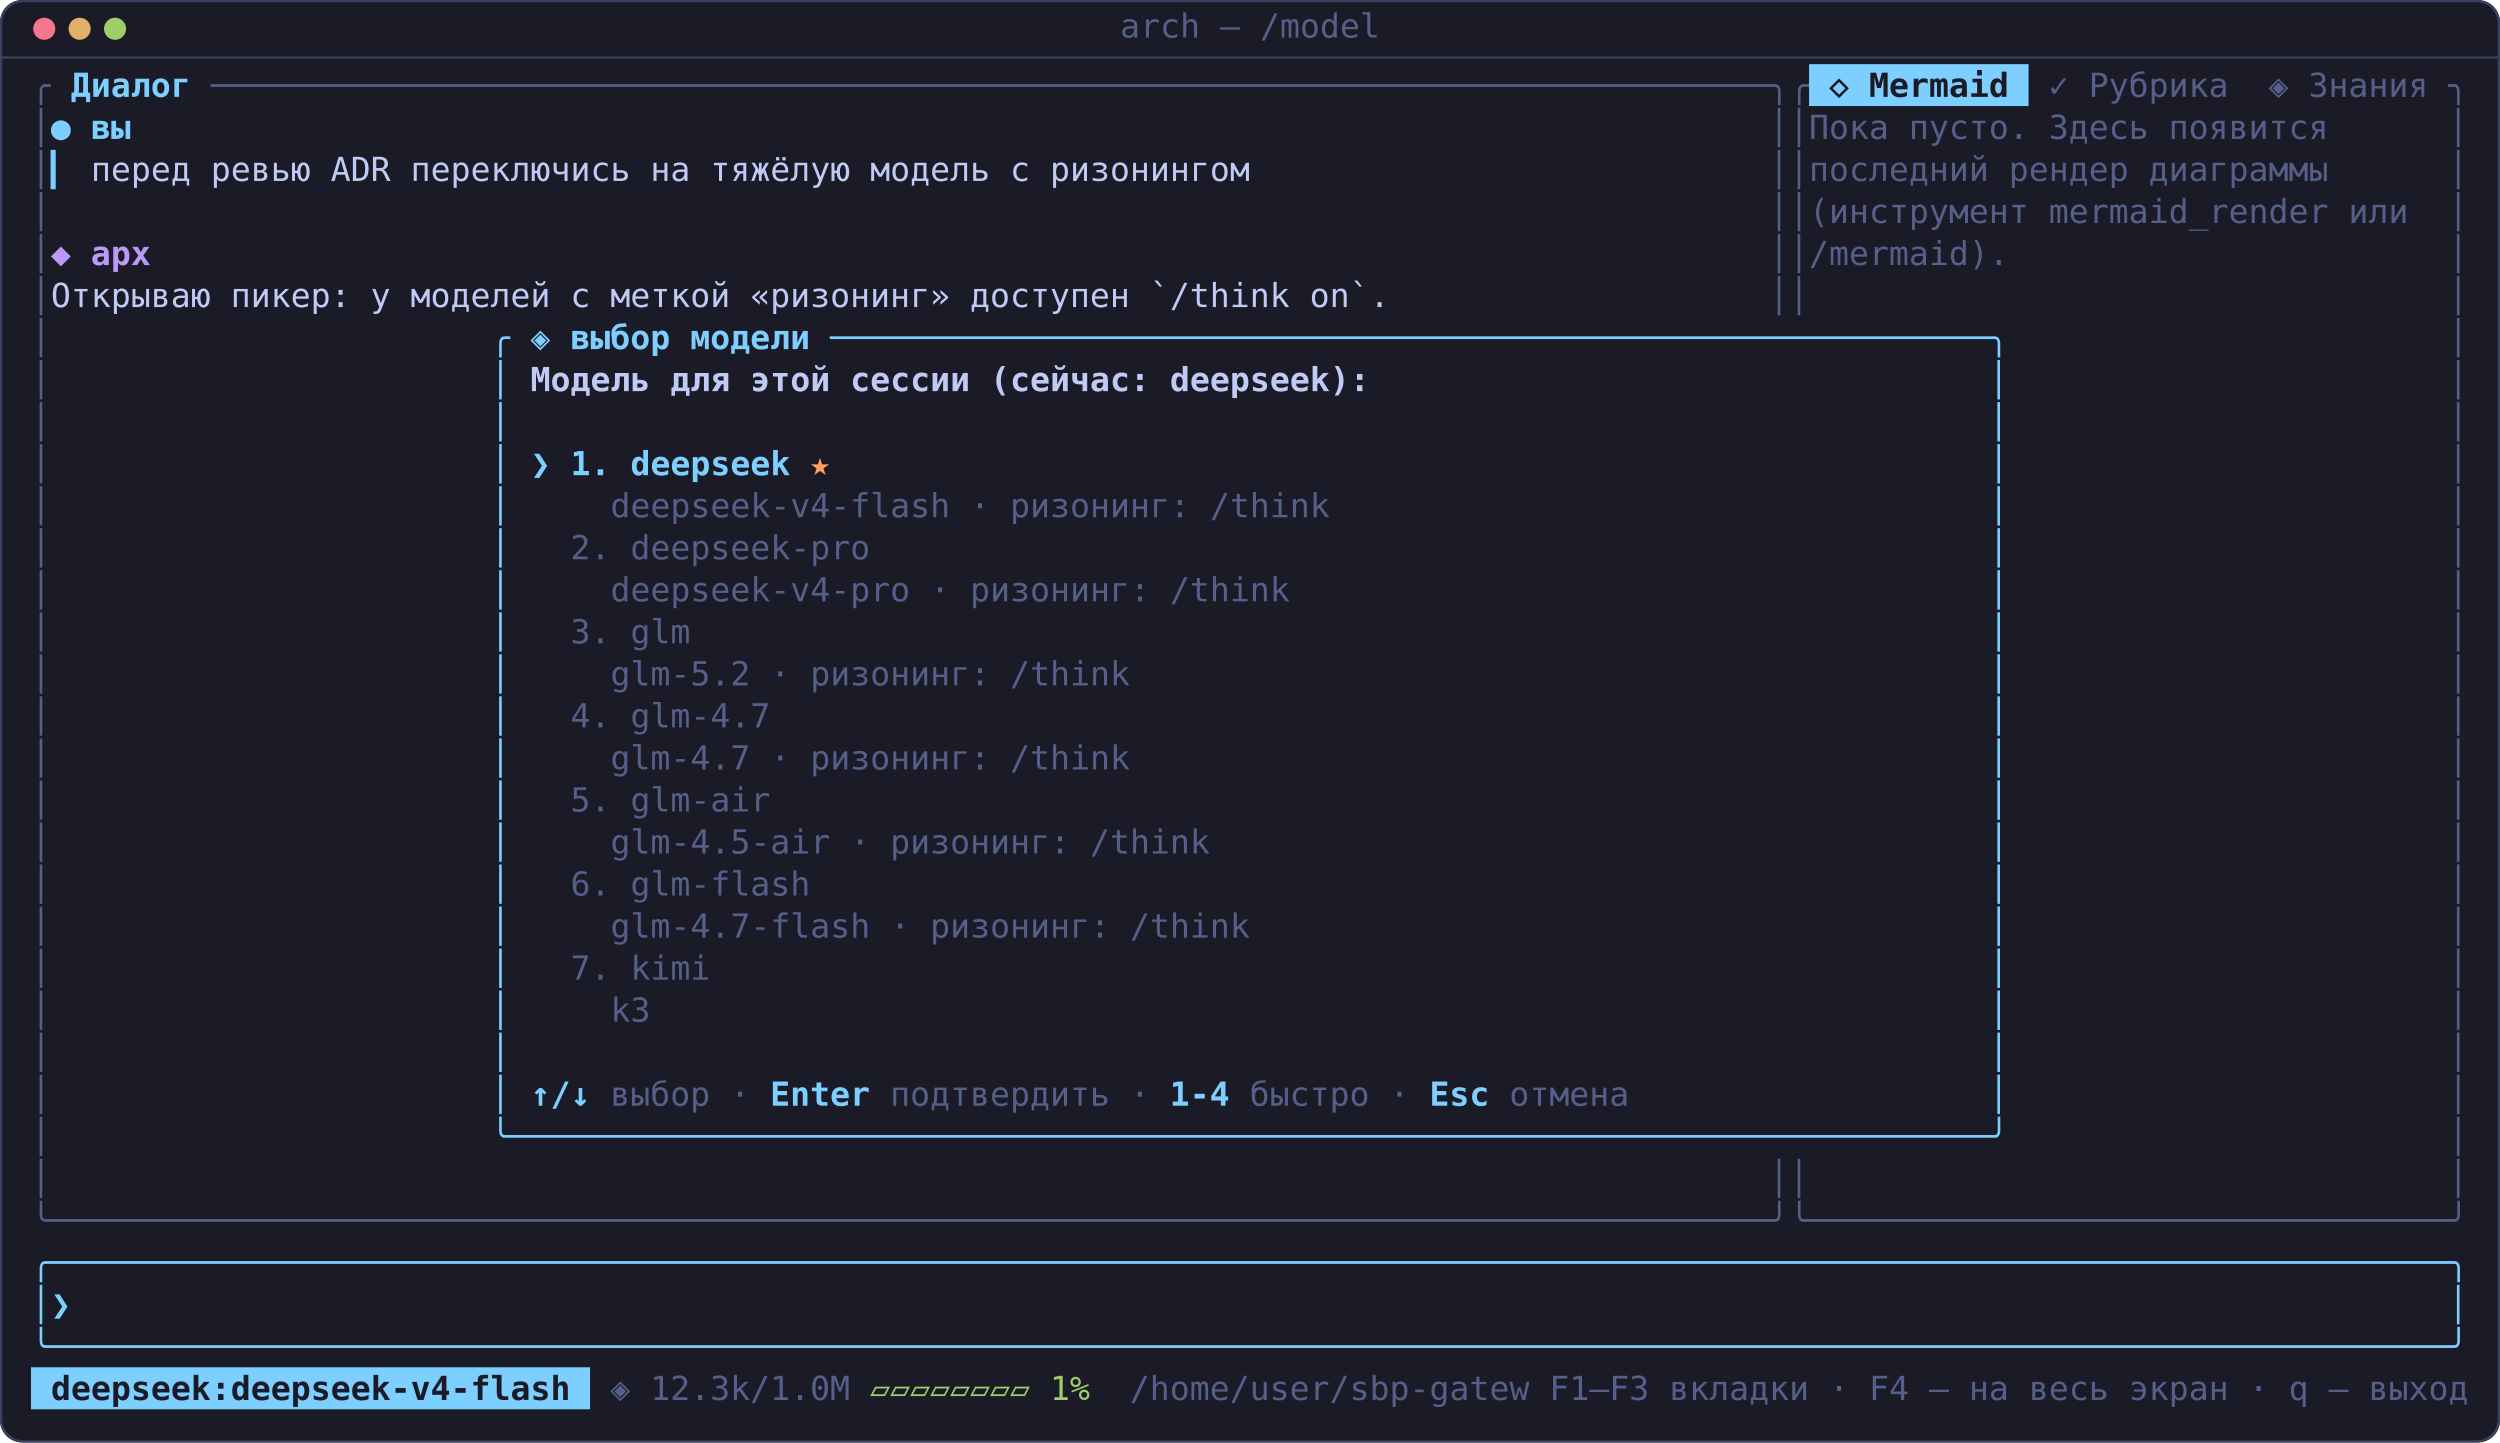
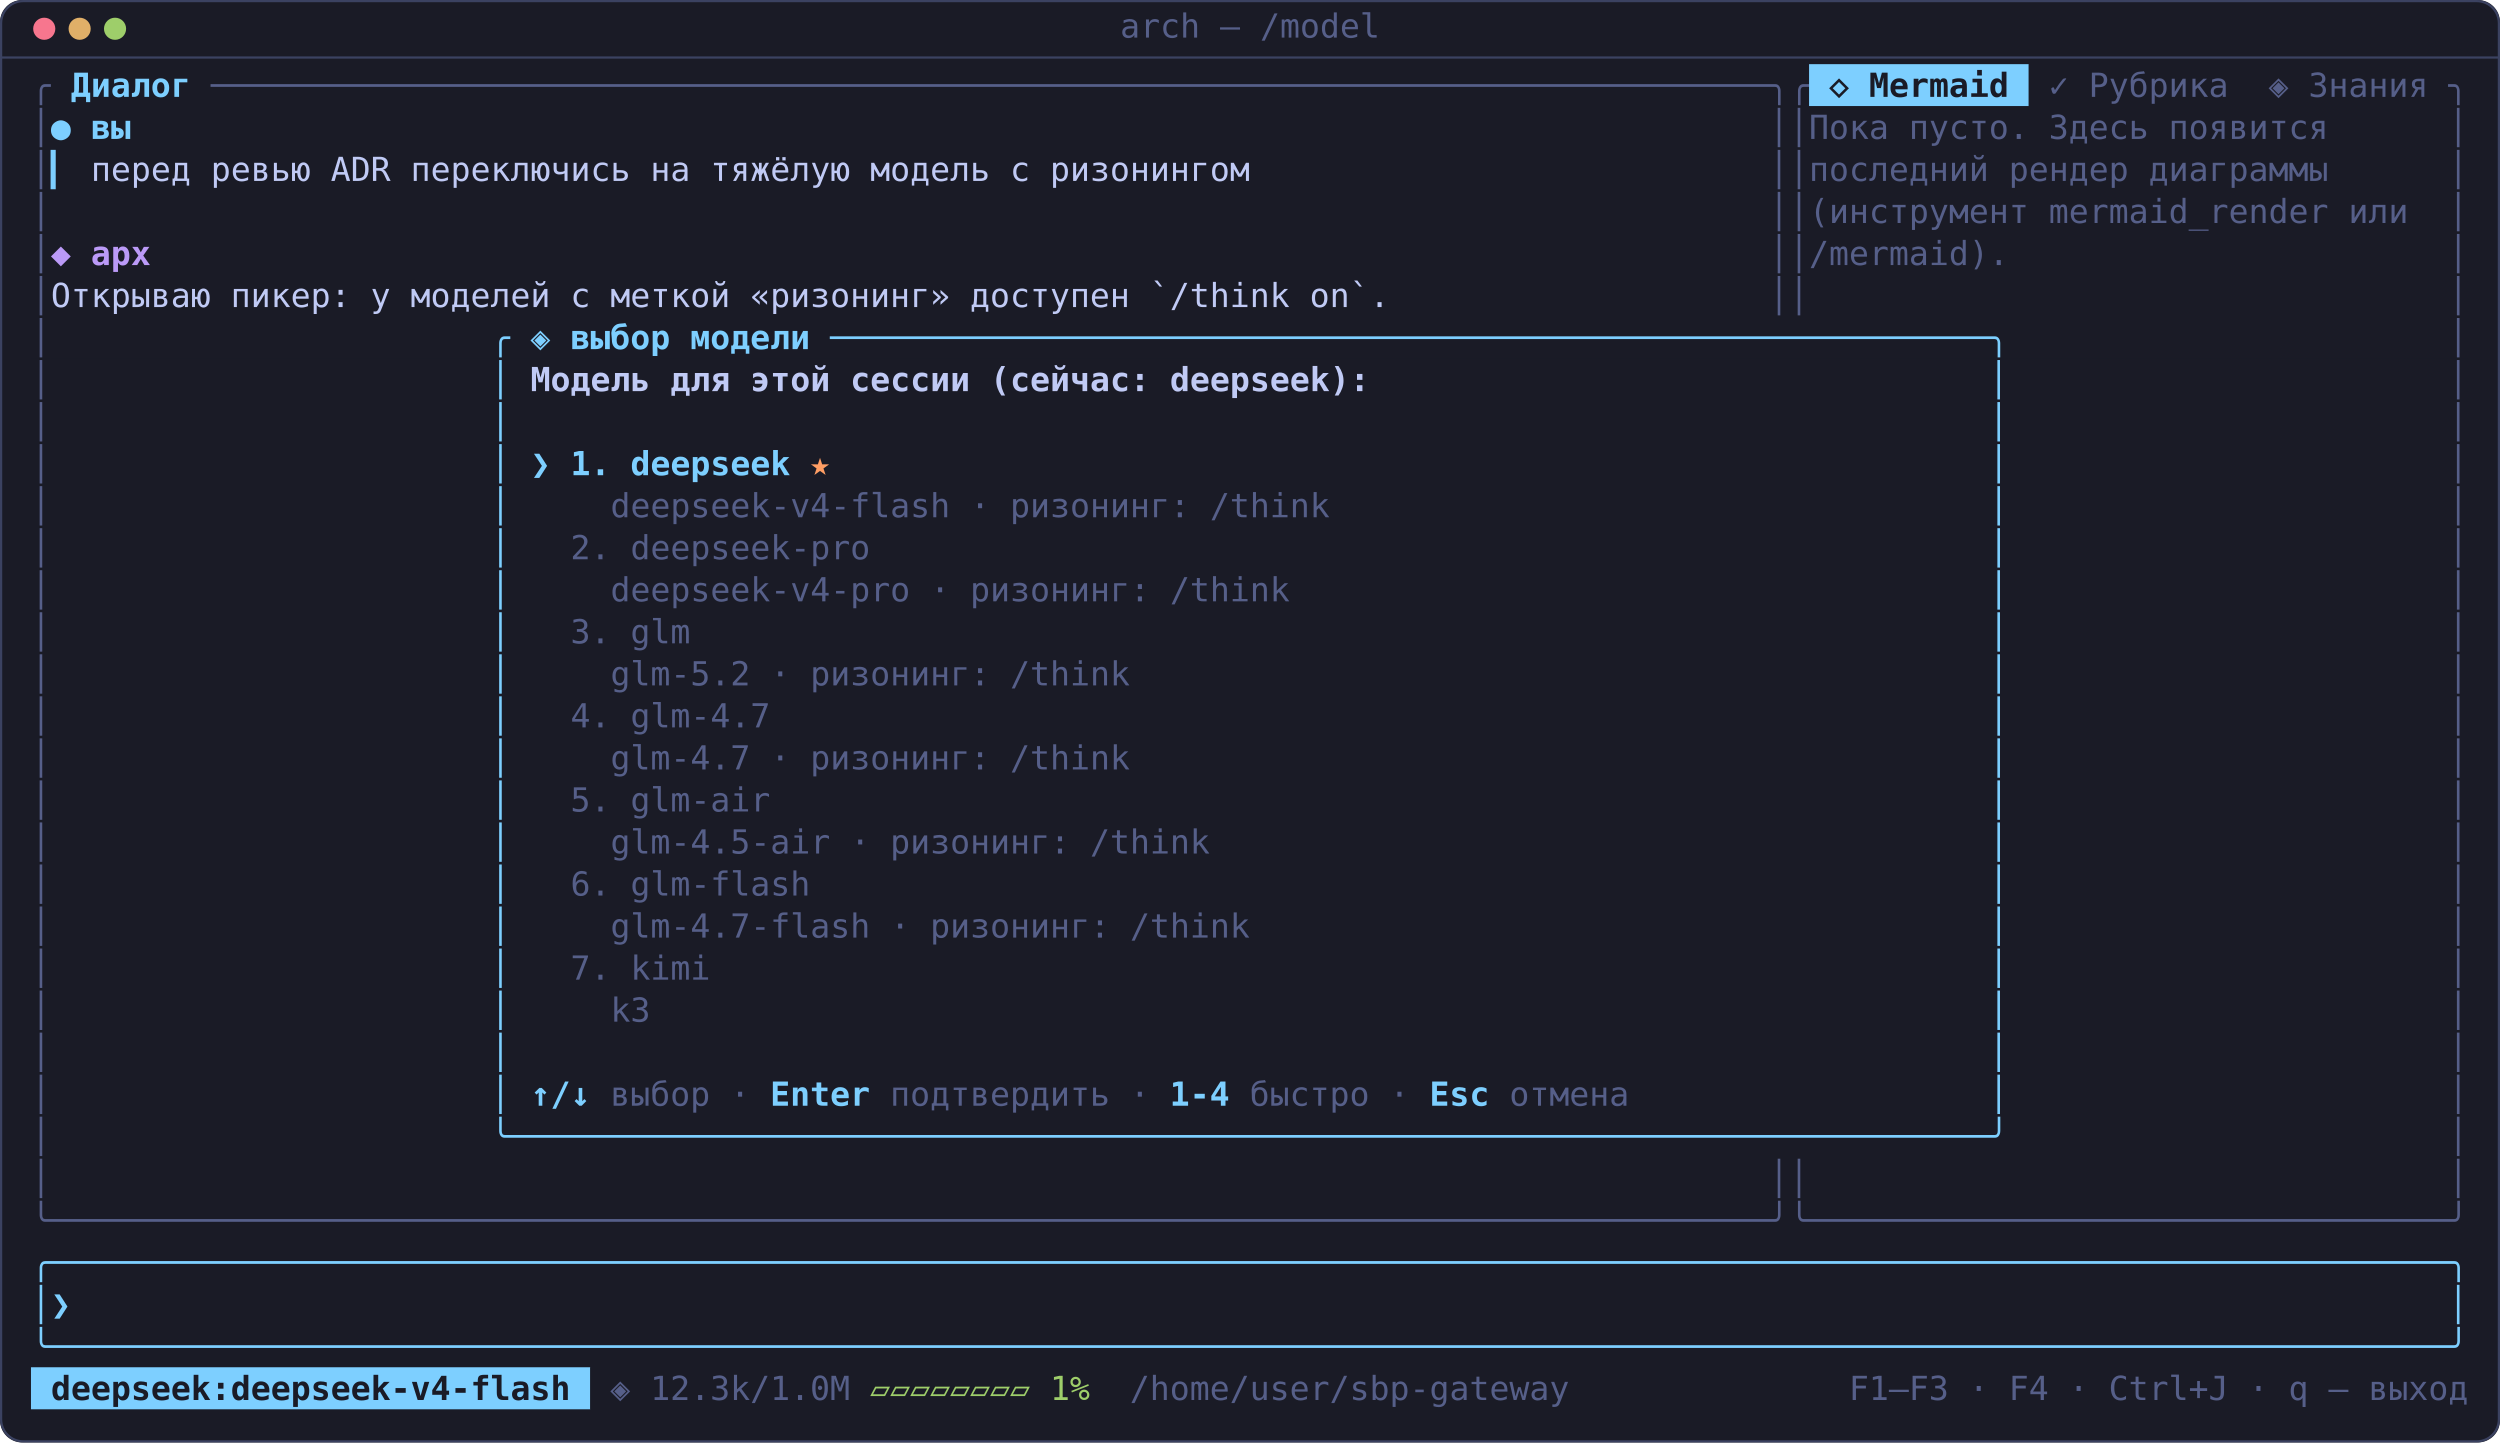
<svg xmlns="http://www.w3.org/2000/svg" width="1130" height="652" viewBox="0 0 1130 652" font-family="DejaVu Sans Mono, Noto Color Emoji, monospace" font-size="15">
  <rect width="100%" height="100%" rx="10" fill="#1a1b26" />
  <rect x="0.5" y="0.5" width="1129" height="651" rx="10" fill="none" stroke="#3b4261" />
  <circle cx="20" cy="13" r="5" fill="#f7768e" />
  <circle cx="36" cy="13" r="5" fill="#e0af68" />
  <circle cx="52" cy="13" r="5" fill="#9ece6a" />
  <text x="565" y="17" fill="#565f89" text-anchor="middle">arch — /model</text>
  <line x1="0" y1="26" x2="1130" y2="26" stroke="#3b4261" />
  <rect x="14.0" y="29.0" width="9.0" height="19" fill="#1a1b26" />
  <text x="14.0" y="43.8" xml:space="preserve" fill="#565f89">╭</text>
  <rect x="23.0" y="29.0" width="72.2" height="19" fill="#1a1b26" />
  <text x="23.0" y="43.8" xml:space="preserve" fill="#7dcfff" font-weight="700"> Диалог</text>
  <rect x="95.3" y="29.0" width="722.4" height="19" fill="#1a1b26" />
  <text x="95.3" y="43.8" xml:space="preserve" fill="#565f89">──────────────────────────────────────────────────────────────────────────────╮╭</text>
  <rect x="817.7" y="29.0" width="99.3" height="19" fill="#7dcfff" />
  <text x="817.7" y="43.8" xml:space="preserve" fill="#1a1b26" font-weight="700"> ◇ Mermaid</text>
  <rect x="917.0" y="29.0" width="198.7" height="19" fill="#1a1b26" />
  <text x="917.0" y="43.8" xml:space="preserve" fill="#565f89"> ✓ Рубрика  ◈ Знания ╮</text>
  <rect x="14.0" y="48.0" width="9.0" height="19" fill="#1a1b26" />
  <text x="14.0" y="62.8" xml:space="preserve" fill="#565f89">│</text>
  <rect x="23.0" y="48.0" width="36.1" height="19" fill="#1a1b26" />
  <text x="23.0" y="62.8" xml:space="preserve" fill="#7dcfff" font-weight="700">● вы</text>
  <rect x="59.1" y="48.0" width="740.5" height="19" fill="#1a1b26" />
  <rect x="799.6" y="48.0" width="261.9" height="19" fill="#1a1b26" />
  <text x="799.6" y="62.8" xml:space="preserve" fill="#565f89">││Пока пусто. Здесь появится</text>
  <rect x="1061.5" y="48.0" width="45.1" height="19" fill="#1a1b26" />
  <rect x="1106.6" y="48.0" width="9.0" height="19" fill="#1a1b26" />
  <text x="1106.6" y="62.8" xml:space="preserve" fill="#565f89">│</text>
  <rect x="14.0" y="67.0" width="9.0" height="19" fill="#1a1b26" />
  <text x="14.0" y="81.8" xml:space="preserve" fill="#565f89">│</text>
  <rect x="23.0" y="67.0" width="18.1" height="19" fill="#1a1b26" />
  <text x="23.0" y="81.8" xml:space="preserve" fill="#7dcfff">▎</text>
  <rect x="41.1" y="67.0" width="758.5" height="19" fill="#1a1b26" />
  <text x="41.1" y="81.8" xml:space="preserve" fill="#c0caf5">перед ревью ADR переключись на тяжёлую модель с ризонингом</text>
  <rect x="799.6" y="67.0" width="261.9" height="19" fill="#1a1b26" />
  <text x="799.6" y="81.8" xml:space="preserve" fill="#565f89">││последний рендер диаграммы</text>
  <rect x="1061.5" y="67.0" width="45.1" height="19" fill="#1a1b26" />
  <rect x="1106.6" y="67.0" width="9.0" height="19" fill="#1a1b26" />
  <text x="1106.6" y="81.8" xml:space="preserve" fill="#565f89">│</text>
  <rect x="14.0" y="86.0" width="9.0" height="19" fill="#1a1b26" />
  <text x="14.0" y="100.8" xml:space="preserve" fill="#565f89">│</text>
  <rect x="23.0" y="86.0" width="776.6" height="19" fill="#1a1b26" />
  <rect x="799.6" y="86.0" width="298.0" height="19" fill="#1a1b26" />
  <text x="799.6" y="100.8" xml:space="preserve" fill="#565f89">││(инструмент mermaid_render или</text>
  <rect x="1097.6" y="86.0" width="9.0" height="19" fill="#1a1b26" />
  <rect x="1106.6" y="86.0" width="9.0" height="19" fill="#1a1b26" />
  <text x="1106.6" y="100.8" xml:space="preserve" fill="#565f89">│</text>
  <rect x="14.0" y="105.0" width="9.0" height="19" fill="#1a1b26" />
  <text x="14.0" y="119.8" xml:space="preserve" fill="#565f89">│</text>
  <rect x="23.0" y="105.0" width="45.1" height="19" fill="#1a1b26" />
  <text x="23.0" y="119.8" xml:space="preserve" fill="#bb9af7" font-weight="700">◆ арх</text>
  <rect x="68.2" y="105.0" width="731.4" height="19" fill="#1a1b26" />
  <rect x="799.6" y="105.0" width="108.4" height="19" fill="#1a1b26" />
  <text x="799.6" y="119.8" xml:space="preserve" fill="#565f89">││/mermaid).</text>
  <rect x="908.0" y="105.0" width="198.7" height="19" fill="#1a1b26" />
  <rect x="1106.6" y="105.0" width="9.0" height="19" fill="#1a1b26" />
  <text x="1106.6" y="119.8" xml:space="preserve" fill="#565f89">│</text>
  <rect x="14.0" y="124.0" width="9.0" height="19" fill="#1a1b26" />
  <text x="14.0" y="138.8" xml:space="preserve" fill="#565f89">│</text>
  <rect x="23.0" y="124.0" width="776.6" height="19" fill="#1a1b26" />
  <text x="23.0" y="138.8" xml:space="preserve" fill="#c0caf5">Открываю пикер: у моделей с меткой «ризонинг» доступен `/think on`.</text>
  <rect x="799.6" y="124.0" width="18.1" height="19" fill="#1a1b26" />
  <text x="799.6" y="138.8" xml:space="preserve" fill="#565f89">││</text>
  <rect x="817.7" y="124.0" width="289.0" height="19" fill="#1a1b26" />
  <rect x="1106.6" y="124.0" width="9.0" height="19" fill="#1a1b26" />
  <text x="1106.6" y="138.8" xml:space="preserve" fill="#565f89">│</text>
  <rect x="14.0" y="143.0" width="9.0" height="19" fill="#1a1b26" />
  <text x="14.0" y="157.8" xml:space="preserve" fill="#565f89">│</text>
  <rect x="23.0" y="143.0" width="198.7" height="19" fill="#1a1b26" />
  <rect x="221.7" y="143.0" width="9.0" height="19" fill="#1a1b26" />
  <text x="221.7" y="157.8" xml:space="preserve" fill="#7dcfff">╭</text>
  <rect x="230.7" y="143.0" width="144.5" height="19" fill="#1a1b26" />
  <text x="230.7" y="157.8" xml:space="preserve" fill="#7dcfff" font-weight="700"> ◈ выбор модели</text>
  <rect x="375.2" y="143.0" width="532.8" height="19" fill="#1a1b26" />
  <text x="375.2" y="157.8" xml:space="preserve" fill="#7dcfff">──────────────────────────────────────────────────────────╮</text>
  <rect x="908.0" y="143.0" width="198.7" height="19" fill="#1a1b26" />
  <rect x="1106.6" y="143.0" width="9.0" height="19" fill="#1a1b26" />
  <text x="1106.6" y="157.8" xml:space="preserve" fill="#565f89">│</text>
  <rect x="14.0" y="162.0" width="9.0" height="19" fill="#1a1b26" />
  <text x="14.0" y="176.8" xml:space="preserve" fill="#565f89">│</text>
  <rect x="23.0" y="162.0" width="198.7" height="19" fill="#1a1b26" />
  <rect x="221.7" y="162.0" width="9.0" height="19" fill="#1a1b26" />
  <text x="221.7" y="176.8" xml:space="preserve" fill="#7dcfff">│</text>
  <rect x="230.7" y="162.0" width="9.0" height="19" fill="#1a1b26" />
  <rect x="239.8" y="162.0" width="379.3" height="19" fill="#1a1b26" />
  <text x="239.8" y="176.8" xml:space="preserve" fill="#c0caf5" font-weight="700">Модель для этой сессии (сейчас: deepseek):</text>
  <rect x="619.0" y="162.0" width="279.9" height="19" fill="#1a1b26" />
  <rect x="898.9" y="162.0" width="9.0" height="19" fill="#1a1b26" />
  <text x="898.9" y="176.8" xml:space="preserve" fill="#7dcfff">│</text>
  <rect x="908.0" y="162.0" width="198.7" height="19" fill="#1a1b26" />
  <rect x="1106.6" y="162.0" width="9.0" height="19" fill="#1a1b26" />
  <text x="1106.6" y="176.8" xml:space="preserve" fill="#565f89">│</text>
  <rect x="14.0" y="181.0" width="9.0" height="19" fill="#1a1b26" />
  <text x="14.0" y="195.8" xml:space="preserve" fill="#565f89">│</text>
  <rect x="23.0" y="181.0" width="198.7" height="19" fill="#1a1b26" />
  <rect x="221.7" y="181.0" width="9.0" height="19" fill="#1a1b26" />
  <text x="221.7" y="195.8" xml:space="preserve" fill="#7dcfff">│</text>
  <rect x="230.7" y="181.0" width="668.2" height="19" fill="#1a1b26" />
  <rect x="898.9" y="181.0" width="9.0" height="19" fill="#1a1b26" />
  <text x="898.9" y="195.8" xml:space="preserve" fill="#7dcfff">│</text>
  <rect x="908.0" y="181.0" width="198.7" height="19" fill="#1a1b26" />
  <rect x="1106.6" y="181.0" width="9.0" height="19" fill="#1a1b26" />
  <text x="1106.6" y="195.8" xml:space="preserve" fill="#565f89">│</text>
  <rect x="14.0" y="200.0" width="9.0" height="19" fill="#1a1b26" />
  <text x="14.0" y="214.8" xml:space="preserve" fill="#565f89">│</text>
  <rect x="23.0" y="200.0" width="198.7" height="19" fill="#1a1b26" />
  <rect x="221.7" y="200.0" width="9.0" height="19" fill="#1a1b26" />
  <text x="221.7" y="214.8" xml:space="preserve" fill="#7dcfff">│</text>
  <rect x="230.7" y="200.0" width="9.0" height="19" fill="#1a1b26" />
  <rect x="239.8" y="200.0" width="117.4" height="19" fill="#1a1b26" />
  <text x="239.8" y="214.8" xml:space="preserve" fill="#7dcfff" font-weight="700">❯ 1. deepseek</text>
  <rect x="357.1" y="200.0" width="18.1" height="19" fill="#1a1b26" />
  <text x="357.1" y="214.8" xml:space="preserve" fill="#ff9e64"> ★</text>
  <rect x="375.2" y="200.0" width="523.7" height="19" fill="#1a1b26" />
  <rect x="898.9" y="200.0" width="9.0" height="19" fill="#1a1b26" />
  <text x="898.9" y="214.8" xml:space="preserve" fill="#7dcfff">│</text>
  <rect x="908.0" y="200.0" width="198.7" height="19" fill="#1a1b26" />
  <rect x="1106.6" y="200.0" width="9.0" height="19" fill="#1a1b26" />
  <text x="1106.6" y="214.8" xml:space="preserve" fill="#565f89">│</text>
  <rect x="14.0" y="219.0" width="9.0" height="19" fill="#1a1b26" />
  <text x="14.0" y="233.8" xml:space="preserve" fill="#565f89">│</text>
  <rect x="23.0" y="219.0" width="198.7" height="19" fill="#1a1b26" />
  <rect x="221.7" y="219.0" width="9.0" height="19" fill="#1a1b26" />
  <text x="221.7" y="233.8" xml:space="preserve" fill="#7dcfff">│</text>
  <rect x="230.7" y="219.0" width="9.0" height="19" fill="#1a1b26" />
  <rect x="239.8" y="219.0" width="361.2" height="19" fill="#1a1b26" />
  <text x="239.8" y="233.8" xml:space="preserve" fill="#565f89">    deepseek-v4-flash · ризонинг: /think</text>
  <rect x="601.0" y="219.0" width="298.0" height="19" fill="#1a1b26" />
  <rect x="898.9" y="219.0" width="9.0" height="19" fill="#1a1b26" />
  <text x="898.9" y="233.8" xml:space="preserve" fill="#7dcfff">│</text>
  <rect x="908.0" y="219.0" width="198.7" height="19" fill="#1a1b26" />
  <rect x="1106.6" y="219.0" width="9.0" height="19" fill="#1a1b26" />
  <text x="1106.6" y="233.8" xml:space="preserve" fill="#565f89">│</text>
  <rect x="14.0" y="238.0" width="9.0" height="19" fill="#1a1b26" />
  <text x="14.0" y="252.8" xml:space="preserve" fill="#565f89">│</text>
  <rect x="23.0" y="238.0" width="198.7" height="19" fill="#1a1b26" />
  <rect x="221.7" y="238.0" width="9.0" height="19" fill="#1a1b26" />
  <text x="221.7" y="252.8" xml:space="preserve" fill="#7dcfff">│</text>
  <rect x="230.7" y="238.0" width="9.0" height="19" fill="#1a1b26" />
  <rect x="239.8" y="238.0" width="153.5" height="19" fill="#1a1b26" />
  <text x="239.8" y="252.8" xml:space="preserve" fill="#565f89">  2. deepseek-pro</text>
  <rect x="393.3" y="238.0" width="505.7" height="19" fill="#1a1b26" />
  <rect x="898.9" y="238.0" width="9.0" height="19" fill="#1a1b26" />
  <text x="898.9" y="252.8" xml:space="preserve" fill="#7dcfff">│</text>
  <rect x="908.0" y="238.0" width="198.7" height="19" fill="#1a1b26" />
  <rect x="1106.6" y="238.0" width="9.0" height="19" fill="#1a1b26" />
  <text x="1106.6" y="252.8" xml:space="preserve" fill="#565f89">│</text>
  <rect x="14.0" y="257.0" width="9.0" height="19" fill="#1a1b26" />
  <text x="14.0" y="271.8" xml:space="preserve" fill="#565f89">│</text>
  <rect x="23.0" y="257.0" width="198.7" height="19" fill="#1a1b26" />
  <rect x="221.7" y="257.0" width="9.0" height="19" fill="#1a1b26" />
  <text x="221.7" y="271.8" xml:space="preserve" fill="#7dcfff">│</text>
  <rect x="230.7" y="257.0" width="9.0" height="19" fill="#1a1b26" />
  <rect x="239.8" y="257.0" width="343.1" height="19" fill="#1a1b26" />
  <text x="239.8" y="271.8" xml:space="preserve" fill="#565f89">    deepseek-v4-pro · ризонинг: /think</text>
  <rect x="582.9" y="257.0" width="316.0" height="19" fill="#1a1b26" />
  <rect x="898.9" y="257.0" width="9.0" height="19" fill="#1a1b26" />
  <text x="898.9" y="271.8" xml:space="preserve" fill="#7dcfff">│</text>
  <rect x="908.0" y="257.0" width="198.7" height="19" fill="#1a1b26" />
  <rect x="1106.6" y="257.0" width="9.0" height="19" fill="#1a1b26" />
  <text x="1106.6" y="271.8" xml:space="preserve" fill="#565f89">│</text>
  <rect x="14.0" y="276.0" width="9.0" height="19" fill="#1a1b26" />
  <text x="14.0" y="290.8" xml:space="preserve" fill="#565f89">│</text>
  <rect x="23.0" y="276.0" width="198.7" height="19" fill="#1a1b26" />
  <rect x="221.7" y="276.0" width="9.0" height="19" fill="#1a1b26" />
  <text x="221.7" y="290.8" xml:space="preserve" fill="#7dcfff">│</text>
  <rect x="230.7" y="276.0" width="9.0" height="19" fill="#1a1b26" />
  <rect x="239.8" y="276.0" width="72.2" height="19" fill="#1a1b26" />
  <text x="239.8" y="290.8" xml:space="preserve" fill="#565f89">  3. glm</text>
  <rect x="312.0" y="276.0" width="587.0" height="19" fill="#1a1b26" />
  <rect x="898.9" y="276.0" width="9.0" height="19" fill="#1a1b26" />
  <text x="898.9" y="290.8" xml:space="preserve" fill="#7dcfff">│</text>
  <rect x="908.0" y="276.0" width="198.7" height="19" fill="#1a1b26" />
  <rect x="1106.6" y="276.0" width="9.0" height="19" fill="#1a1b26" />
  <text x="1106.6" y="290.8" xml:space="preserve" fill="#565f89">│</text>
  <rect x="14.0" y="295.0" width="9.0" height="19" fill="#1a1b26" />
  <text x="14.0" y="309.8" xml:space="preserve" fill="#565f89">│</text>
  <rect x="23.0" y="295.0" width="198.7" height="19" fill="#1a1b26" />
  <rect x="221.7" y="295.0" width="9.0" height="19" fill="#1a1b26" />
  <text x="221.7" y="309.8" xml:space="preserve" fill="#7dcfff">│</text>
  <rect x="230.7" y="295.0" width="9.0" height="19" fill="#1a1b26" />
  <rect x="239.8" y="295.0" width="270.9" height="19" fill="#1a1b26" />
  <text x="239.8" y="309.8" xml:space="preserve" fill="#565f89">    glm-5.2 · ризонинг: /think</text>
  <rect x="510.6" y="295.0" width="388.3" height="19" fill="#1a1b26" />
  <rect x="898.9" y="295.0" width="9.0" height="19" fill="#1a1b26" />
  <text x="898.9" y="309.8" xml:space="preserve" fill="#7dcfff">│</text>
  <rect x="908.0" y="295.0" width="198.7" height="19" fill="#1a1b26" />
  <rect x="1106.6" y="295.0" width="9.0" height="19" fill="#1a1b26" />
  <text x="1106.6" y="309.8" xml:space="preserve" fill="#565f89">│</text>
  <rect x="14.0" y="314.0" width="9.0" height="19" fill="#1a1b26" />
  <text x="14.0" y="328.8" xml:space="preserve" fill="#565f89">│</text>
  <rect x="23.0" y="314.0" width="198.7" height="19" fill="#1a1b26" />
  <rect x="221.7" y="314.0" width="9.0" height="19" fill="#1a1b26" />
  <text x="221.7" y="328.8" xml:space="preserve" fill="#7dcfff">│</text>
  <rect x="230.7" y="314.0" width="9.0" height="19" fill="#1a1b26" />
  <rect x="239.8" y="314.0" width="108.4" height="19" fill="#1a1b26" />
  <text x="239.8" y="328.8" xml:space="preserve" fill="#565f89">  4. glm-4.7</text>
  <rect x="348.1" y="314.0" width="550.8" height="19" fill="#1a1b26" />
  <rect x="898.9" y="314.0" width="9.0" height="19" fill="#1a1b26" />
  <text x="898.9" y="328.8" xml:space="preserve" fill="#7dcfff">│</text>
  <rect x="908.0" y="314.0" width="198.7" height="19" fill="#1a1b26" />
  <rect x="1106.6" y="314.0" width="9.0" height="19" fill="#1a1b26" />
  <text x="1106.6" y="328.8" xml:space="preserve" fill="#565f89">│</text>
  <rect x="14.0" y="333.0" width="9.0" height="19" fill="#1a1b26" />
  <text x="14.0" y="347.8" xml:space="preserve" fill="#565f89">│</text>
  <rect x="23.0" y="333.0" width="198.7" height="19" fill="#1a1b26" />
  <rect x="221.7" y="333.0" width="9.0" height="19" fill="#1a1b26" />
  <text x="221.7" y="347.8" xml:space="preserve" fill="#7dcfff">│</text>
  <rect x="230.7" y="333.0" width="9.0" height="19" fill="#1a1b26" />
  <rect x="239.8" y="333.0" width="270.9" height="19" fill="#1a1b26" />
  <text x="239.8" y="347.8" xml:space="preserve" fill="#565f89">    glm-4.7 · ризонинг: /think</text>
  <rect x="510.6" y="333.0" width="388.3" height="19" fill="#1a1b26" />
  <rect x="898.9" y="333.0" width="9.0" height="19" fill="#1a1b26" />
  <text x="898.9" y="347.8" xml:space="preserve" fill="#7dcfff">│</text>
  <rect x="908.0" y="333.0" width="198.7" height="19" fill="#1a1b26" />
  <rect x="1106.6" y="333.0" width="9.0" height="19" fill="#1a1b26" />
  <text x="1106.6" y="347.8" xml:space="preserve" fill="#565f89">│</text>
  <rect x="14.0" y="352.0" width="9.0" height="19" fill="#1a1b26" />
  <text x="14.0" y="366.8" xml:space="preserve" fill="#565f89">│</text>
  <rect x="23.0" y="352.0" width="198.7" height="19" fill="#1a1b26" />
  <rect x="221.7" y="352.0" width="9.0" height="19" fill="#1a1b26" />
  <text x="221.7" y="366.8" xml:space="preserve" fill="#7dcfff">│</text>
  <rect x="230.7" y="352.0" width="9.0" height="19" fill="#1a1b26" />
  <rect x="239.8" y="352.0" width="108.4" height="19" fill="#1a1b26" />
  <text x="239.8" y="366.8" xml:space="preserve" fill="#565f89">  5. glm-air</text>
  <rect x="348.1" y="352.0" width="550.8" height="19" fill="#1a1b26" />
  <rect x="898.9" y="352.0" width="9.0" height="19" fill="#1a1b26" />
  <text x="898.9" y="366.8" xml:space="preserve" fill="#7dcfff">│</text>
  <rect x="908.0" y="352.0" width="198.7" height="19" fill="#1a1b26" />
  <rect x="1106.6" y="352.0" width="9.0" height="19" fill="#1a1b26" />
  <text x="1106.6" y="366.8" xml:space="preserve" fill="#565f89">│</text>
  <rect x="14.0" y="371.0" width="9.0" height="19" fill="#1a1b26" />
  <text x="14.0" y="385.8" xml:space="preserve" fill="#565f89">│</text>
  <rect x="23.0" y="371.0" width="198.7" height="19" fill="#1a1b26" />
  <rect x="221.7" y="371.0" width="9.0" height="19" fill="#1a1b26" />
  <text x="221.7" y="385.8" xml:space="preserve" fill="#7dcfff">│</text>
  <rect x="230.7" y="371.0" width="9.0" height="19" fill="#1a1b26" />
  <rect x="239.8" y="371.0" width="307.0" height="19" fill="#1a1b26" />
  <text x="239.8" y="385.8" xml:space="preserve" fill="#565f89">    glm-4.5-air · ризонинг: /think</text>
  <rect x="546.8" y="371.0" width="352.2" height="19" fill="#1a1b26" />
  <rect x="898.9" y="371.0" width="9.0" height="19" fill="#1a1b26" />
  <text x="898.9" y="385.8" xml:space="preserve" fill="#7dcfff">│</text>
  <rect x="908.0" y="371.0" width="198.7" height="19" fill="#1a1b26" />
  <rect x="1106.6" y="371.0" width="9.0" height="19" fill="#1a1b26" />
  <text x="1106.6" y="385.8" xml:space="preserve" fill="#565f89">│</text>
  <rect x="14.0" y="390.0" width="9.0" height="19" fill="#1a1b26" />
  <text x="14.0" y="404.8" xml:space="preserve" fill="#565f89">│</text>
  <rect x="23.0" y="390.0" width="198.7" height="19" fill="#1a1b26" />
  <rect x="221.7" y="390.0" width="9.0" height="19" fill="#1a1b26" />
  <text x="221.7" y="404.8" xml:space="preserve" fill="#7dcfff">│</text>
  <rect x="230.7" y="390.0" width="9.0" height="19" fill="#1a1b26" />
  <rect x="239.8" y="390.0" width="126.4" height="19" fill="#1a1b26" />
  <text x="239.8" y="404.8" xml:space="preserve" fill="#565f89">  6. glm-flash</text>
  <rect x="366.2" y="390.0" width="532.8" height="19" fill="#1a1b26" />
  <rect x="898.9" y="390.0" width="9.0" height="19" fill="#1a1b26" />
  <text x="898.9" y="404.8" xml:space="preserve" fill="#7dcfff">│</text>
  <rect x="908.0" y="390.0" width="198.7" height="19" fill="#1a1b26" />
  <rect x="1106.6" y="390.0" width="9.0" height="19" fill="#1a1b26" />
  <text x="1106.6" y="404.8" xml:space="preserve" fill="#565f89">│</text>
  <rect x="14.0" y="409.0" width="9.0" height="19" fill="#1a1b26" />
  <text x="14.0" y="423.8" xml:space="preserve" fill="#565f89">│</text>
  <rect x="23.0" y="409.0" width="198.7" height="19" fill="#1a1b26" />
  <rect x="221.7" y="409.0" width="9.0" height="19" fill="#1a1b26" />
  <text x="221.7" y="423.8" xml:space="preserve" fill="#7dcfff">│</text>
  <rect x="230.7" y="409.0" width="9.0" height="19" fill="#1a1b26" />
  <rect x="239.8" y="409.0" width="325.1" height="19" fill="#1a1b26" />
  <text x="239.8" y="423.8" xml:space="preserve" fill="#565f89">    glm-4.7-flash · ризонинг: /think</text>
  <rect x="564.8" y="409.0" width="334.1" height="19" fill="#1a1b26" />
  <rect x="898.9" y="409.0" width="9.0" height="19" fill="#1a1b26" />
  <text x="898.9" y="423.8" xml:space="preserve" fill="#7dcfff">│</text>
  <rect x="908.0" y="409.0" width="198.7" height="19" fill="#1a1b26" />
  <rect x="1106.6" y="409.0" width="9.0" height="19" fill="#1a1b26" />
  <text x="1106.6" y="423.8" xml:space="preserve" fill="#565f89">│</text>
  <rect x="14.0" y="428.0" width="9.0" height="19" fill="#1a1b26" />
  <text x="14.0" y="442.8" xml:space="preserve" fill="#565f89">│</text>
  <rect x="23.0" y="428.0" width="198.7" height="19" fill="#1a1b26" />
  <rect x="221.7" y="428.0" width="9.0" height="19" fill="#1a1b26" />
  <text x="221.7" y="442.8" xml:space="preserve" fill="#7dcfff">│</text>
  <rect x="230.7" y="428.0" width="9.0" height="19" fill="#1a1b26" />
  <rect x="239.8" y="428.0" width="81.3" height="19" fill="#1a1b26" />
  <text x="239.8" y="442.8" xml:space="preserve" fill="#565f89">  7. kimi</text>
  <rect x="321.0" y="428.0" width="577.9" height="19" fill="#1a1b26" />
  <rect x="898.9" y="428.0" width="9.0" height="19" fill="#1a1b26" />
  <text x="898.9" y="442.8" xml:space="preserve" fill="#7dcfff">│</text>
  <rect x="908.0" y="428.0" width="198.7" height="19" fill="#1a1b26" />
  <rect x="1106.6" y="428.0" width="9.0" height="19" fill="#1a1b26" />
  <text x="1106.6" y="442.8" xml:space="preserve" fill="#565f89">│</text>
  <rect x="14.0" y="447.0" width="9.0" height="19" fill="#1a1b26" />
  <text x="14.0" y="461.8" xml:space="preserve" fill="#565f89">│</text>
  <rect x="23.0" y="447.0" width="198.7" height="19" fill="#1a1b26" />
  <rect x="221.7" y="447.0" width="9.0" height="19" fill="#1a1b26" />
  <text x="221.7" y="461.8" xml:space="preserve" fill="#7dcfff">│</text>
  <rect x="230.7" y="447.0" width="9.0" height="19" fill="#1a1b26" />
  <rect x="239.8" y="447.0" width="54.2" height="19" fill="#1a1b26" />
  <text x="239.8" y="461.8" xml:space="preserve" fill="#565f89">    k3</text>
  <rect x="293.9" y="447.0" width="605.0" height="19" fill="#1a1b26" />
  <rect x="898.9" y="447.0" width="9.0" height="19" fill="#1a1b26" />
  <text x="898.9" y="461.8" xml:space="preserve" fill="#7dcfff">│</text>
  <rect x="908.0" y="447.0" width="198.7" height="19" fill="#1a1b26" />
  <rect x="1106.6" y="447.0" width="9.0" height="19" fill="#1a1b26" />
  <text x="1106.6" y="461.8" xml:space="preserve" fill="#565f89">│</text>
  <rect x="14.0" y="466.0" width="9.0" height="19" fill="#1a1b26" />
  <text x="14.0" y="480.8" xml:space="preserve" fill="#565f89">│</text>
  <rect x="23.0" y="466.0" width="198.7" height="19" fill="#1a1b26" />
  <rect x="221.7" y="466.0" width="9.0" height="19" fill="#1a1b26" />
  <text x="221.7" y="480.8" xml:space="preserve" fill="#7dcfff">│</text>
  <rect x="230.7" y="466.0" width="668.2" height="19" fill="#1a1b26" />
  <rect x="898.9" y="466.0" width="9.0" height="19" fill="#1a1b26" />
  <text x="898.9" y="480.8" xml:space="preserve" fill="#7dcfff">│</text>
  <rect x="908.0" y="466.0" width="198.7" height="19" fill="#1a1b26" />
  <rect x="1106.6" y="466.0" width="9.0" height="19" fill="#1a1b26" />
  <text x="1106.6" y="480.8" xml:space="preserve" fill="#565f89">│</text>
  <rect x="14.0" y="485.0" width="9.0" height="19" fill="#1a1b26" />
  <text x="14.0" y="499.8" xml:space="preserve" fill="#565f89">│</text>
  <rect x="23.0" y="485.0" width="198.7" height="19" fill="#1a1b26" />
  <rect x="221.7" y="485.0" width="9.0" height="19" fill="#1a1b26" />
  <text x="221.7" y="499.8" xml:space="preserve" fill="#7dcfff">│</text>
  <rect x="230.7" y="485.0" width="9.0" height="19" fill="#1a1b26" />
  <rect x="239.8" y="485.0" width="27.1" height="19" fill="#1a1b26" />
  <text x="239.8" y="499.8" xml:space="preserve" fill="#7dcfff" font-weight="700">↑/↓</text>
  <rect x="266.8" y="485.0" width="81.3" height="19" fill="#1a1b26" />
  <text x="266.8" y="499.8" xml:space="preserve" fill="#565f89"> выбор ·</text>
  <rect x="348.1" y="485.0" width="45.1" height="19" fill="#1a1b26" />
  <text x="348.1" y="499.8" xml:space="preserve" fill="#7dcfff" font-weight="700">Enter</text>
  <rect x="393.3" y="485.0" width="135.4" height="19" fill="#1a1b26" />
  <text x="393.3" y="499.8" xml:space="preserve" fill="#565f89"> подтвердить ·</text>
  <rect x="528.7" y="485.0" width="27.1" height="19" fill="#1a1b26" />
  <text x="528.7" y="499.8" xml:space="preserve" fill="#7dcfff" font-weight="700">1-4</text>
  <rect x="555.8" y="485.0" width="90.3" height="19" fill="#1a1b26" />
  <text x="555.8" y="499.8" xml:space="preserve" fill="#565f89"> быстро ·</text>
  <rect x="646.1" y="485.0" width="27.1" height="19" fill="#1a1b26" />
  <text x="646.1" y="499.8" xml:space="preserve" fill="#7dcfff" font-weight="700">Esc</text>
  <rect x="673.2" y="485.0" width="63.2" height="19" fill="#1a1b26" />
  <text x="673.2" y="499.8" xml:space="preserve" fill="#565f89"> отмена</text>
  <rect x="736.4" y="485.0" width="162.5" height="19" fill="#1a1b26" />
  <rect x="898.9" y="485.0" width="9.0" height="19" fill="#1a1b26" />
  <text x="898.9" y="499.8" xml:space="preserve" fill="#7dcfff">│</text>
  <rect x="908.0" y="485.0" width="198.7" height="19" fill="#1a1b26" />
  <rect x="1106.6" y="485.0" width="9.0" height="19" fill="#1a1b26" />
  <text x="1106.6" y="499.8" xml:space="preserve" fill="#565f89">│</text>
  <rect x="14.0" y="504.0" width="9.0" height="19" fill="#1a1b26" />
  <text x="14.0" y="518.8" xml:space="preserve" fill="#565f89">│</text>
  <rect x="23.0" y="504.0" width="198.7" height="19" fill="#1a1b26" />
  <rect x="221.7" y="504.0" width="686.3" height="19" fill="#1a1b26" />
  <text x="221.7" y="518.8" xml:space="preserve" fill="#7dcfff">╰──────────────────────────────────────────────────────────────────────────╯</text>
  <rect x="908.0" y="504.0" width="198.7" height="19" fill="#1a1b26" />
  <rect x="1106.6" y="504.0" width="9.0" height="19" fill="#1a1b26" />
  <text x="1106.6" y="518.8" xml:space="preserve" fill="#565f89">│</text>
  <rect x="14.0" y="523.0" width="9.0" height="19" fill="#1a1b26" />
  <text x="14.0" y="537.8" xml:space="preserve" fill="#565f89">│</text>
  <rect x="23.0" y="523.0" width="776.6" height="19" fill="#1a1b26" />
  <rect x="799.6" y="523.0" width="18.1" height="19" fill="#1a1b26" />
  <text x="799.6" y="537.8" xml:space="preserve" fill="#565f89">││</text>
  <rect x="817.7" y="523.0" width="289.0" height="19" fill="#1a1b26" />
  <rect x="1106.6" y="523.0" width="9.0" height="19" fill="#1a1b26" />
  <text x="1106.6" y="537.8" xml:space="preserve" fill="#565f89">│</text>
  <rect x="14.0" y="542.0" width="1101.7" height="19" fill="#1a1b26" />
  <text x="14.0" y="556.8" xml:space="preserve" fill="#565f89">╰──────────────────────────────────────────────────────────────────────────────────────╯╰────────────────────────────────╯</text>
  <rect x="14.0" y="561.0" width="1101.7" height="19" fill="#1a1b26" />
  <text x="14.0" y="575.8" xml:space="preserve" fill="#7dcfff">╭────────────────────────────────────────────────────────────────────────────────────────────────────────────────────────╮</text>
  <rect x="14.0" y="580.0" width="9.0" height="19" fill="#1a1b26" />
  <text x="14.0" y="594.8" xml:space="preserve" fill="#7dcfff">│</text>
  <rect x="23.0" y="580.0" width="18.1" height="19" fill="#1a1b26" />
  <text x="23.0" y="594.8" xml:space="preserve" fill="#7dcfff" font-weight="700">❯</text>
  <rect x="41.1" y="580.0" width="1065.5" height="19" fill="#1a1b26" />
  <rect x="1106.6" y="580.0" width="9.0" height="19" fill="#1a1b26" />
  <text x="1106.6" y="594.8" xml:space="preserve" fill="#7dcfff">│</text>
  <rect x="14.0" y="599.0" width="1101.7" height="19" fill="#1a1b26" />
  <text x="14.0" y="613.8" xml:space="preserve" fill="#7dcfff">╰────────────────────────────────────────────────────────────────────────────────────────────────────────────────────────╯</text>
  <rect x="14.0" y="618.0" width="252.8" height="19" fill="#7dcfff" />
  <text x="14.0" y="632.8" xml:space="preserve" fill="#1a1b26" font-weight="700"> deepseek:deepseek-v4-flash</text>
  <rect x="266.8" y="618.0" width="126.4" height="19" fill="#1a1b26" />
  <text x="266.8" y="632.8" xml:space="preserve" fill="#565f89"> ◈ 12.3k/1.0M</text>
  <rect x="393.3" y="618.0" width="99.3" height="19" fill="#1a1b26" />
  <text x="393.3" y="632.8" xml:space="preserve" fill="#9ece6a">▱▱▱▱▱▱▱▱ 1%</text>
-   <rect x="492.6" y="618.0" width="198.7" height="19" fill="#1a1b26" />
-   <text x="492.6" y="632.8" xml:space="preserve" fill="#565f89">  /home/user/sbp-gatew</text>
-   <rect x="691.2" y="618.0" width="9.0" height="19" fill="#1a1b26" />
-   <rect x="700.3" y="618.0" width="415.4" height="19" fill="#1a1b26" />
-   <text x="700.3" y="632.8" xml:space="preserve" fill="#565f89">F1–F3 вкладки · F4 — на весь экран · q — выход</text>
+   <rect x="492.6" y="618.0" width="216.7" height="19" fill="#1a1b26" />
+   <text x="492.6" y="632.8" xml:space="preserve" fill="#565f89">  /home/user/sbp-gateway</text>
+   <rect x="709.3" y="618.0" width="126.4" height="19" fill="#1a1b26" />
+   <rect x="835.7" y="618.0" width="279.9" height="19" fill="#1a1b26" />
+   <text x="835.7" y="632.8" xml:space="preserve" fill="#565f89">F1–F3 · F4 · Ctrl+J · q — выход</text>
</svg>
